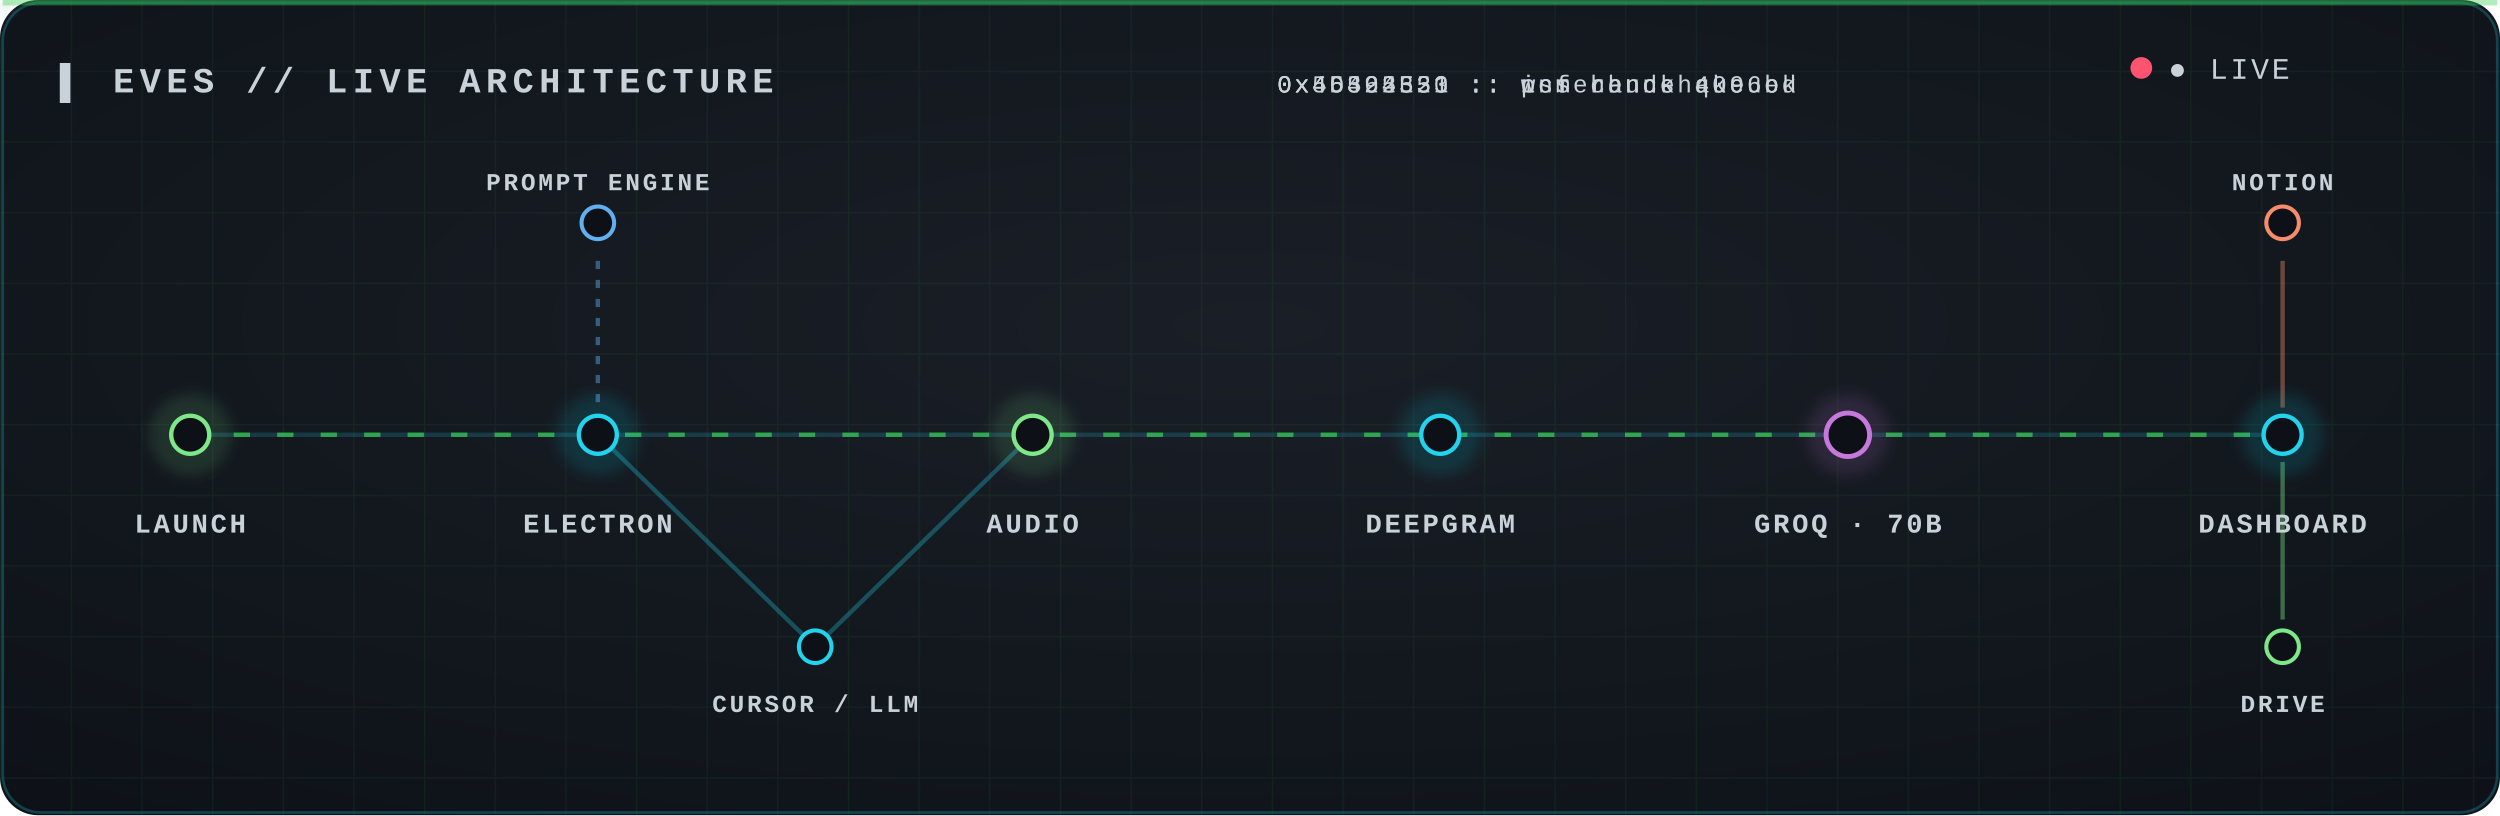
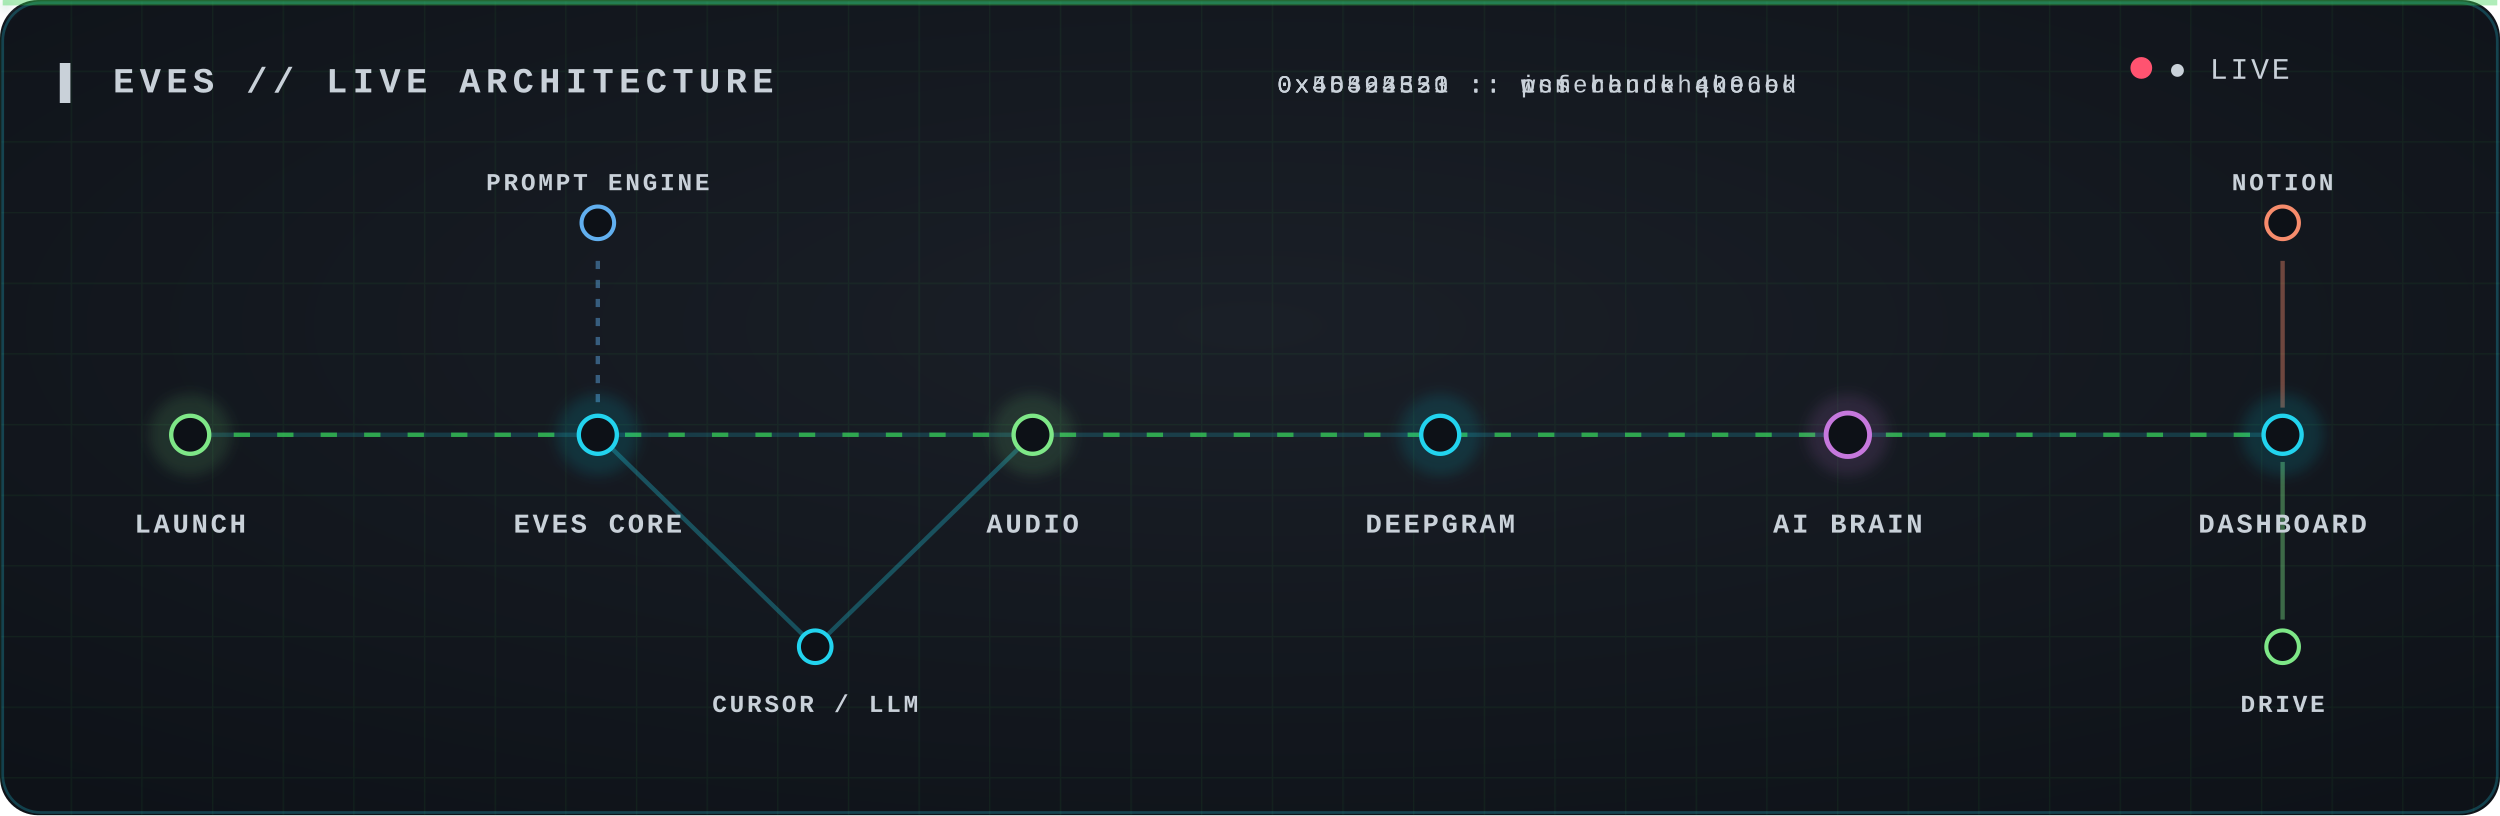
<svg xmlns="http://www.w3.org/2000/svg" viewBox="0 0 920 300" font-family="'Courier New',monospace" role="img" aria-label="EVES live architecture — animated data flow">
  <defs>
    <style>
      .glow{filter:url(#f)}
      .pulse{animation:pulse 1.8s ease-in-out infinite}
      .pulse2{animation:pulse 1.8s ease-in-out .6s infinite}
      .pulse3{animation:pulse 1.8s ease-in-out 1.1s infinite}
      @keyframes pulse{0%,100%{opacity:1}50%{opacity:.45}}
      .blink{animation:blink 1.1s steps(1) infinite}
      @keyframes blink{50%{opacity:0}}
      .flow{stroke-dasharray:6 10;animation:flow 1.2s linear infinite}
      @keyframes flow{to{stroke-dashoffset:-32}}
      .scan{animation:scan 5s linear infinite}
      @keyframes scan{0%{transform:translateY(-10px);opacity:0}10%{opacity:.5}90%{opacity:.5}100%{transform:translateY(300px);opacity:0}}
      .fade{animation:fade 4s ease-in-out infinite}
      .fade2{animation:fade 4s ease-in-out 1.3s infinite}
      .fade3{animation:fade 4s ease-in-out 2.6s infinite}
      @keyframes fade{0%,100%{opacity:0}20%,70%{opacity:.55}}
      text{fill:#c9d1d9}
    </style>
    <filter id="f" x="-60%" y="-60%" width="220%" height="220%">
      <feGaussianBlur stdDeviation="2.4" />
    </filter>
    <radialGradient id="bg" cx="50%" cy="40%" r="80%">
      <stop offset="0%" stop-color="#1a1f27" />
      <stop offset="100%" stop-color="#0d1117" />
    </radialGradient>
    <pattern id="grid" width="26" height="26" patternUnits="userSpaceOnUse">
      <path d="M26 0H0V26" fill="none" stroke="#39d35312" stroke-width="1" />
    </pattern>
  </defs>
  <rect width="920" height="300" rx="14" fill="url(#bg)" />
  <rect width="920" height="300" rx="14" fill="url(#grid)" />
  <rect x="1" y="1" width="918" height="298" rx="14" fill="none" stroke="#22d3ee" stroke-opacity=".25" />
  <text x="22" y="34" font-size="13" fill="#7ee787" font-weight="700" letter-spacing="2">▌ EVES // LIVE ARCHITECTURE</text>
  <g transform="translate(788,29)">
    <circle cx="0" cy="-4" r="4" fill="#ff5370" class="blink" />
    <text x="10" y="0" font-size="11" fill="#ff5370" letter-spacing="1">● LIVE</text>
  </g>
  <text class="fade" x="470" y="34" font-size="9" fill="#39d353" letter-spacing="1">0x45564553  ::  wss handshake ok</text>
  <text class="fade2" x="470" y="34" font-size="9" fill="#22d3ee" letter-spacing="1">0x4D495320  ::  pcm chunk 4096b</text>
  <text class="fade3" x="470" y="34" font-size="9" fill="#c678dd" letter-spacing="1">0x56322E31  ::  inference queued</text>
  <g fill="none" stroke-width="1.6">
    <line x1="70" y1="160" x2="840" y2="160" stroke="#22d3ee" stroke-opacity=".18" />
    <line x1="70" y1="160" x2="840" y2="160" stroke="#39d353" stroke-opacity=".7" class="flow" />
    <path d="M220,160 L300,238" stroke="#22d3ee" stroke-opacity=".3" />
    <path d="M300,238 L380,160" stroke="#22d3ee" stroke-opacity=".3" />
    <line x1="220" y1="96" x2="220" y2="150" stroke="#61afef" stroke-opacity=".45" stroke-dasharray="3 4" />
    <line x1="840" y1="150" x2="840" y2="96" stroke="#f78c6c" stroke-opacity=".4" />
    <line x1="840" y1="170" x2="840" y2="228" stroke="#7ee787" stroke-opacity=".4" />
  </g>
  <g class="glow">
    <circle r="3.4" fill="#39d353">
      <animateMotion dur="3.6s" repeatCount="indefinite" path="M70,160 L840,160" />
    </circle>
    <circle r="3.4" fill="#22d3ee">
      <animateMotion dur="3.6s" begin="0.9s" repeatCount="indefinite" path="M70,160 L840,160" />
    </circle>
    <circle r="3.4" fill="#ffcb6b">
      <animateMotion dur="3.6s" begin="1.8s" repeatCount="indefinite" path="M70,160 L840,160" />
    </circle>
    <circle r="3.4" fill="#c678dd">
      <animateMotion dur="3.6s" begin="2.7s" repeatCount="indefinite" path="M70,160 L840,160" />
    </circle>
    <circle r="2.8" fill="#22d3ee">
      <animateMotion dur="2.8s" repeatCount="indefinite" path="M220,160 L300,238 L380,160" />
    </circle>
    <circle r="2.6" fill="#f78c6c">
      <animateMotion dur="2.2s" repeatCount="indefinite" path="M840,160 L840,96" />
    </circle>
    <circle r="2.6" fill="#7ee787">
      <animateMotion dur="2.2s" begin="1s" repeatCount="indefinite" path="M840,160 L840,228" />
    </circle>
  </g>
  <g text-anchor="middle" font-size="10" letter-spacing="1" font-weight="700">
    <circle cx="70" cy="160" r="15" fill="#7ee78722" class="glow" />
    <circle cx="70" cy="160" r="7" fill="#0d1117" stroke="#7ee787" stroke-width="1.6" class="pulse" />
    <text x="70" y="196" fill="#7ee787">LAUNCH</text>
    <circle cx="220" cy="160" r="15" fill="#22d3ee22" class="glow" />
    <circle cx="220" cy="160" r="7" fill="#0d1117" stroke="#22d3ee" stroke-width="1.6" class="pulse2" />
-     <text x="220" y="196" fill="#22d3ee">ELECTRON</text>
+     <text x="220" y="196" fill="#22d3ee">EVES CORE</text>
    <circle cx="380" cy="160" r="15" fill="#7ee78722" class="glow" />
    <circle cx="380" cy="160" r="7" fill="#0d1117" stroke="#7ee787" stroke-width="1.6" class="pulse3" />
    <text x="380" y="196" fill="#7ee787">AUDIO</text>
    <circle cx="530" cy="160" r="15" fill="#22d3ee22" class="glow" />
    <circle cx="530" cy="160" r="7" fill="#0d1117" stroke="#22d3ee" stroke-width="1.6" class="pulse" />
    <text x="530" y="196" fill="#22d3ee">DEEPGRAM</text>
    <circle cx="680" cy="160" r="15" fill="#c678dd22" class="glow" />
    <circle cx="680" cy="160" r="8" fill="#0d1117" stroke="#c678dd" stroke-width="1.8" class="pulse2" />
-     <text x="680" y="196" fill="#c678dd">GROQ · 70B</text>
+     <text x="680" y="196" fill="#c678dd">AI BRAIN</text>
    <circle cx="840" cy="160" r="15" fill="#22d3ee22" class="glow" />
    <circle cx="840" cy="160" r="7" fill="#0d1117" stroke="#22d3ee" stroke-width="1.6" class="pulse3" />
    <text x="840" y="196" fill="#22d3ee">DASHBOARD</text>
    <circle cx="220" cy="82" r="6" fill="#0d1117" stroke="#61afef" stroke-width="1.5" class="pulse" />
    <text x="220" y="70" fill="#61afef" font-size="9">PROMPT ENGINE</text>
    <circle cx="300" cy="238" r="6" fill="#0d1117" stroke="#22d3ee" stroke-width="1.5" class="pulse2" />
    <text x="300" y="262" fill="#22d3ee" font-size="9">CURSOR / LLM</text>
    <circle cx="840" cy="82" r="6" fill="#0d1117" stroke="#f78c6c" stroke-width="1.5" class="pulse" />
    <text x="840" y="70" fill="#f78c6c" font-size="9">NOTION</text>
    <circle cx="840" cy="238" r="6" fill="#0d1117" stroke="#7ee787" stroke-width="1.5" class="pulse3" />
    <text x="840" y="262" fill="#7ee787" font-size="9">DRIVE</text>
  </g>
  <rect class="scan" x="1" y="0" width="918" height="2" fill="#39d353" opacity=".4" />
</svg>
